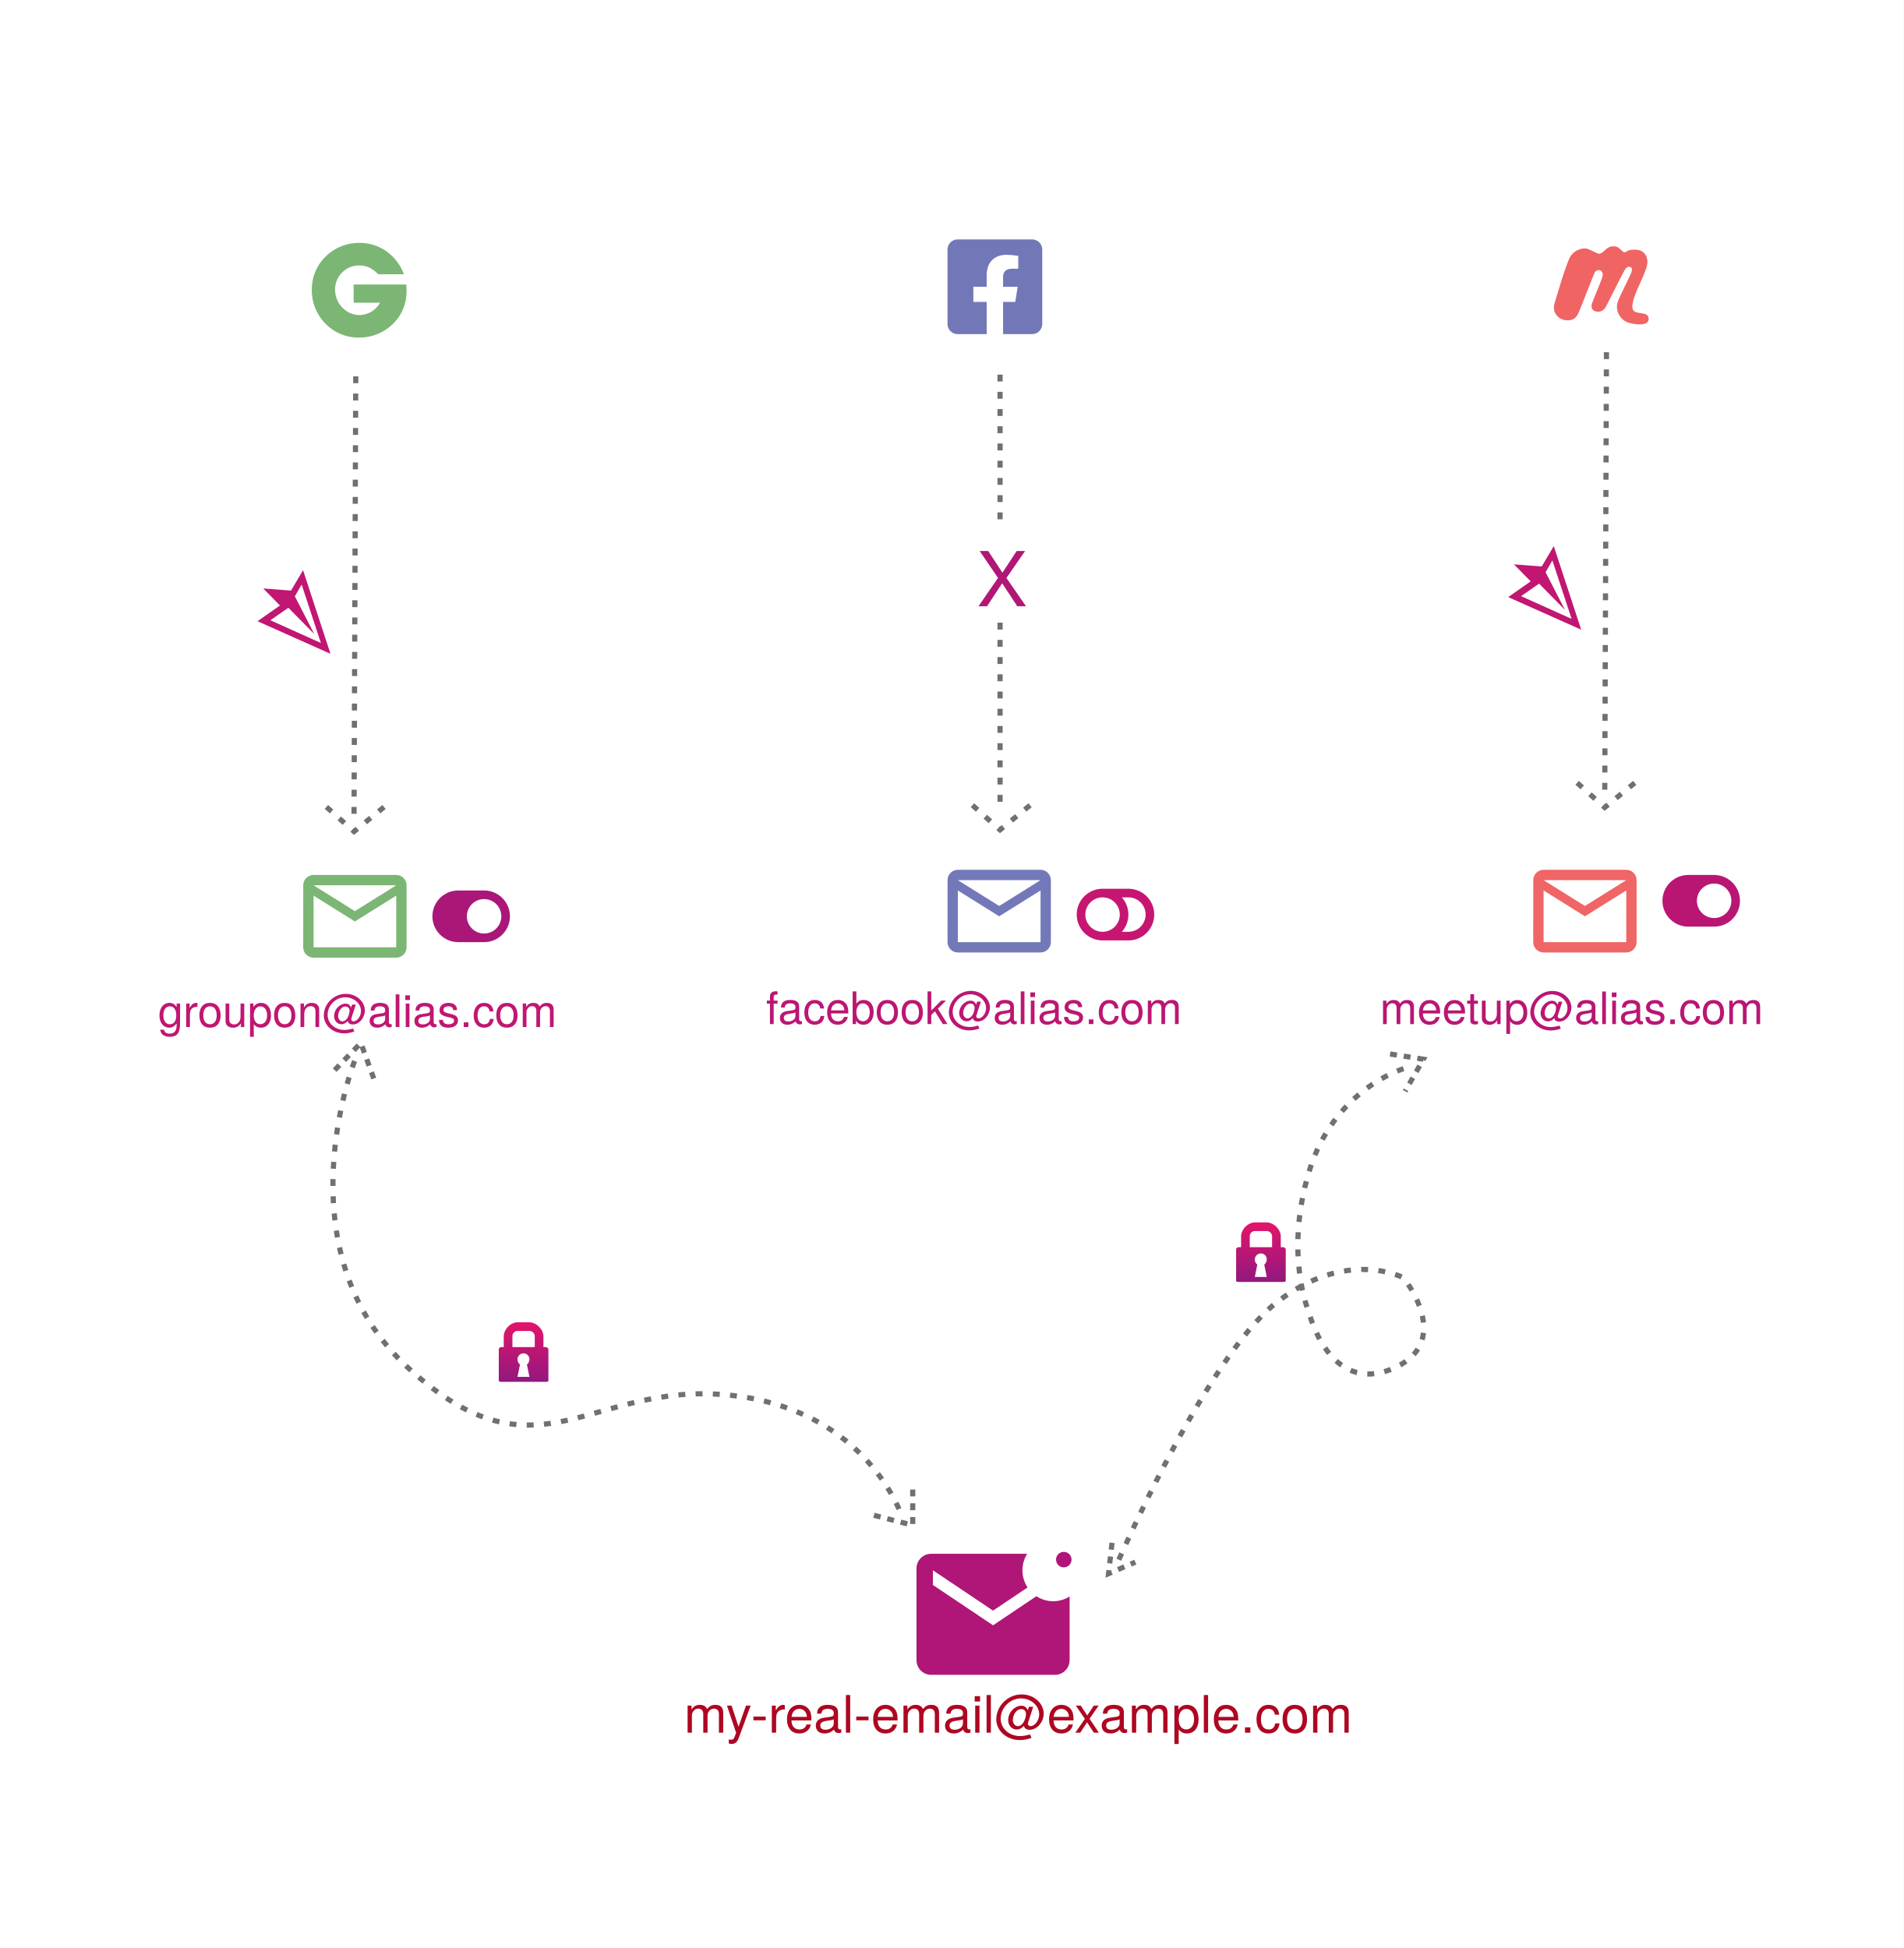
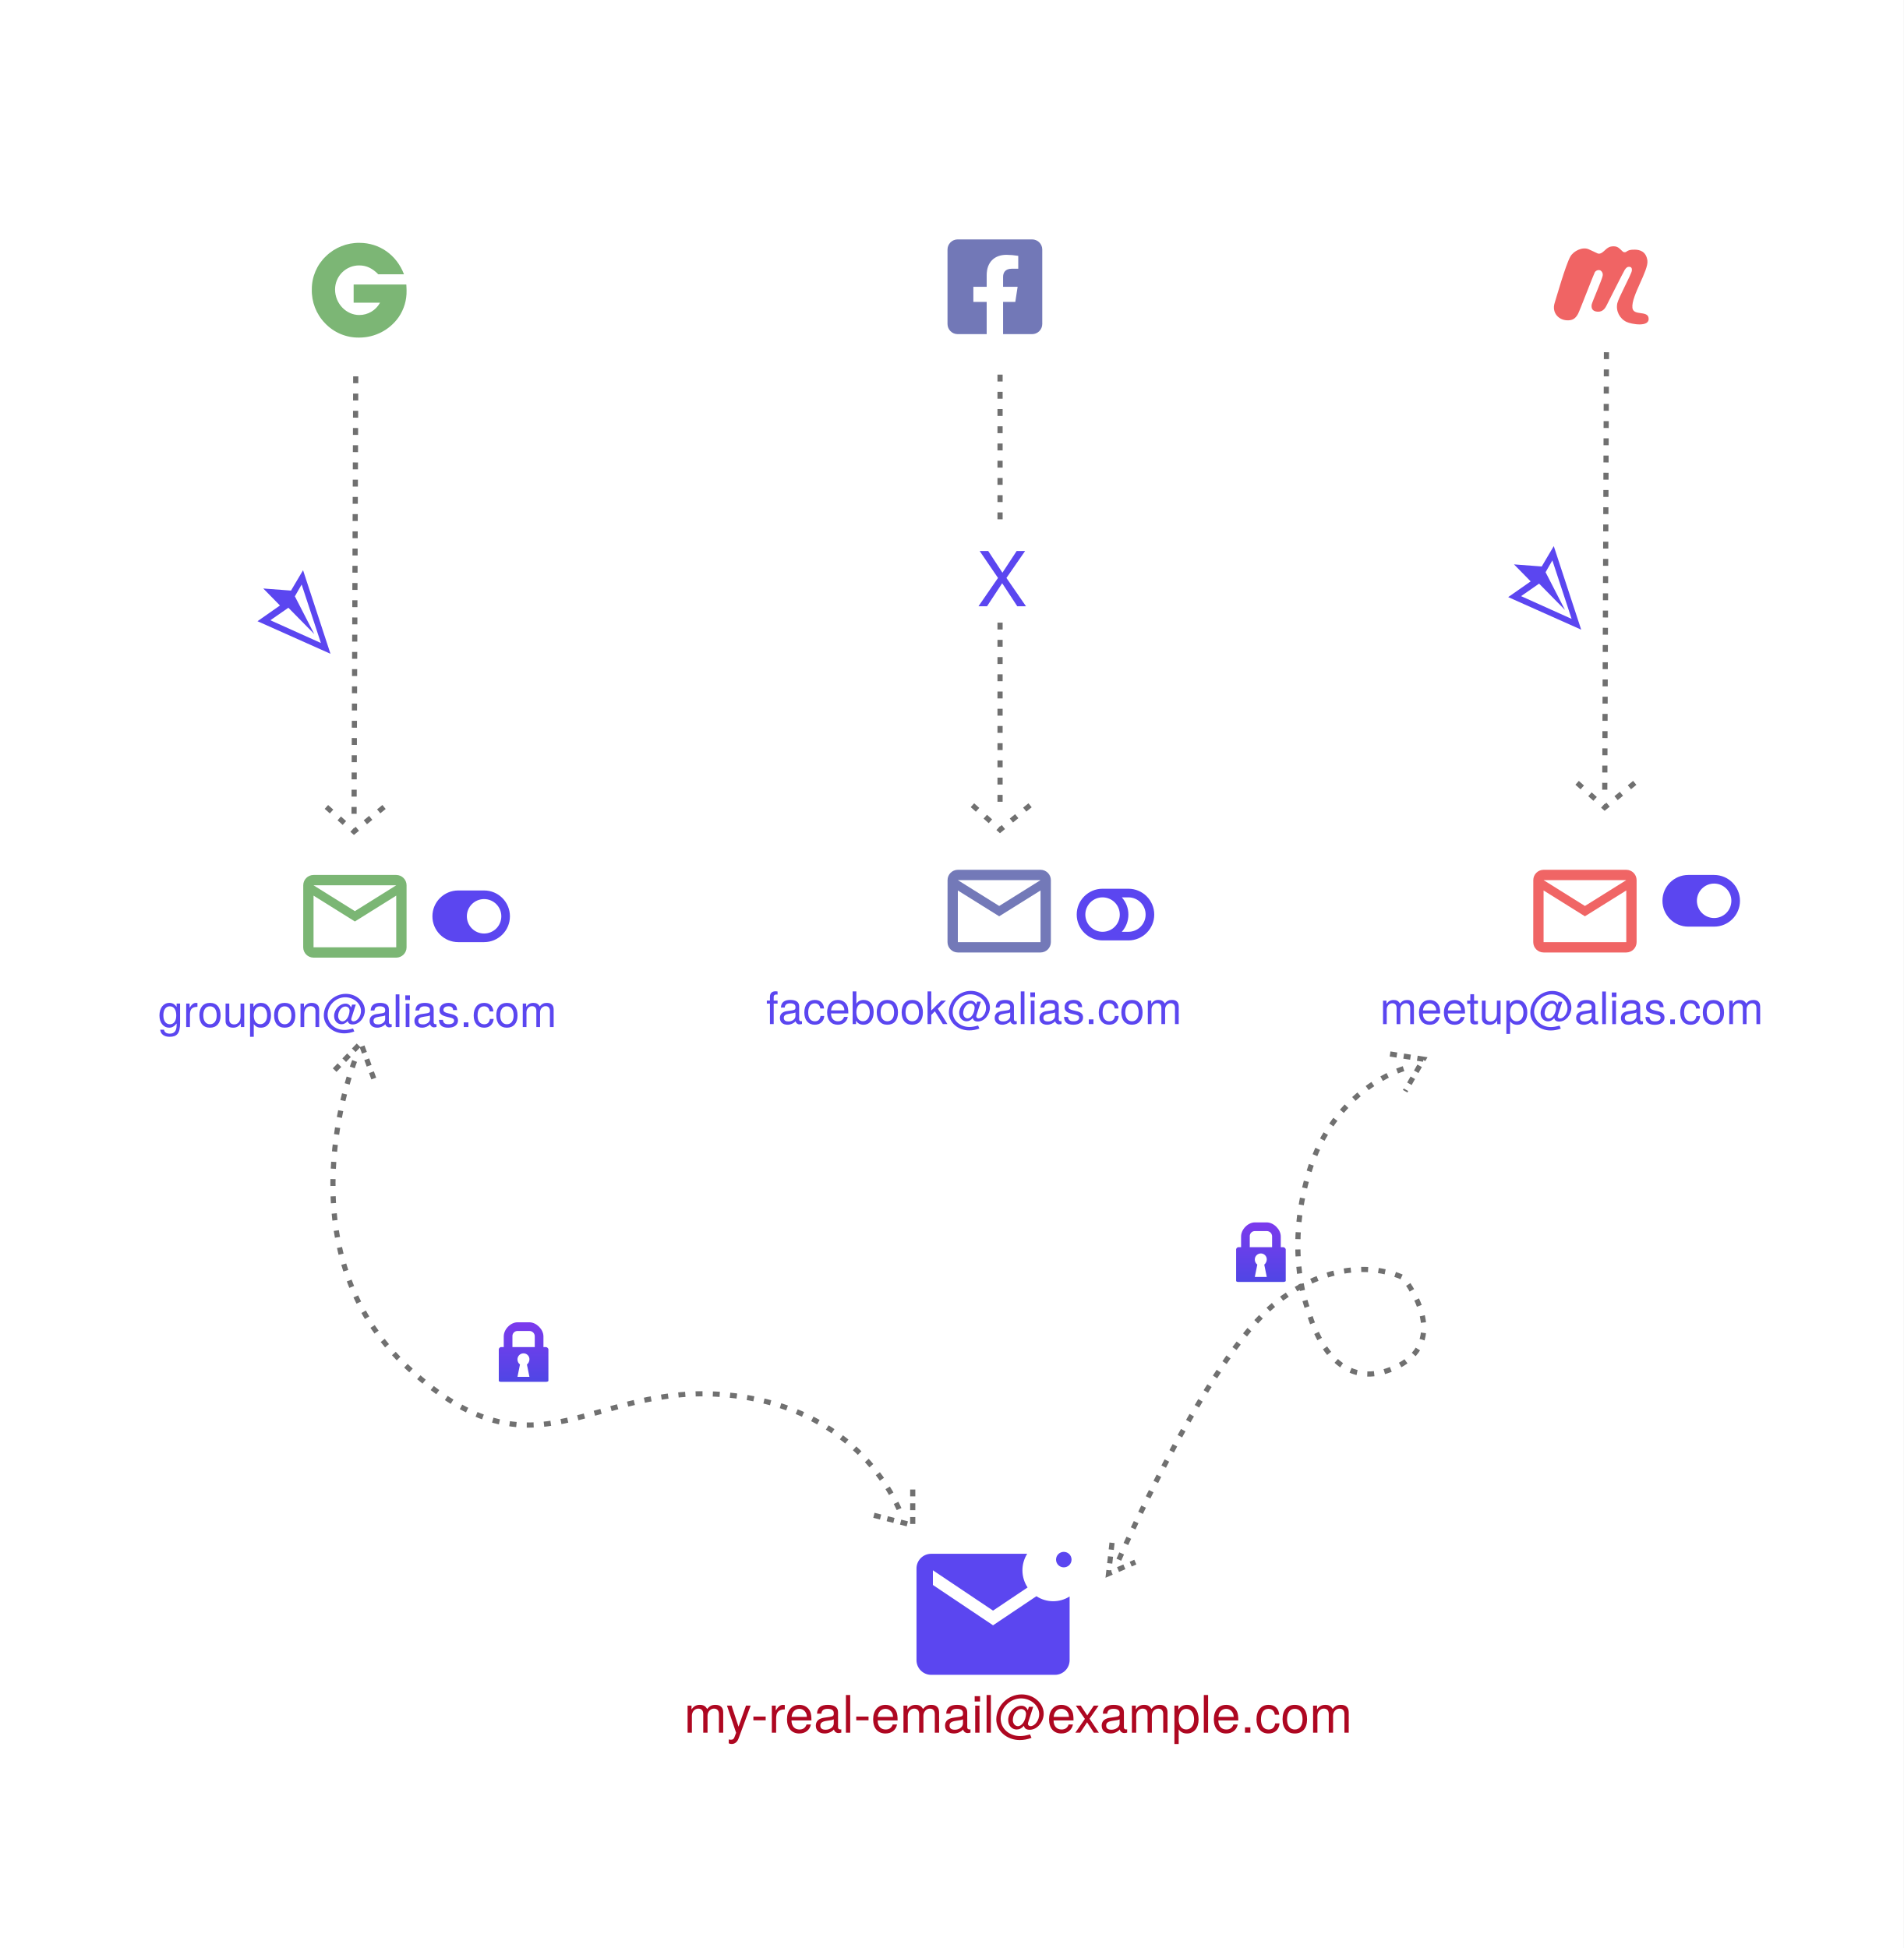
<svg xmlns="http://www.w3.org/2000/svg" width="1105" height="1131" viewBox="0 0 1105 1131">
  <defs>
    <linearGradient id="linear-gradient" x1="0.5" x2="0.5" y2="1" gradientUnits="objectBoundingBox">
-       <stop offset="0" stop-color="#e3156a" />
-       <stop offset="1" stop-color="#91187f" />
+       <stop offset="0" stop-color="#7c3aed" />
+       <stop offset="1" stop-color="#4f46e5" />
    </linearGradient>
    <clipPath id="clip-Artboard_3">
      <rect width="1105" height="1131" />
    </clipPath>
  </defs>
  <g id="Artboard_3" data-name="Artboard – 3" clip-path="url(#clip-Artboard_3)">
    <rect width="1105" height="1131" fill="#fff" />
    <path id="Icon_simple-groupon" data-name="Icon simple-groupon" d="M7.6,46.6A26.694,26.694,0,0,0,27.527,55,27.933,27.933,0,0,0,50.394,43.168,26.235,26.235,0,0,0,55,27.688c0-1.109-.073-2.305-.144-3.5H24.28V34.748H39.6A13.689,13.689,0,0,1,27.527,41.9c-7.4,0-14.036-6.472-14.036-14.889A13.963,13.963,0,0,1,27.527,13.1c4.226,0,7.689,1.716,11.025,5.131H53.494C49.2,6.919,39.151,0,27.69,0A27.308,27.308,0,0,0,8.142,7.812,26.319,26.319,0,0,0,0,26.936,27.257,27.257,0,0,0,7.6,46.6Z" transform="translate(181 141)" fill="rgba(66,150,56,0.69)" />
-     <text id="groupon_alias.com" data-name="groupon@alias.com" transform="translate(91.809 596.283)" fill="#c11672" font-size="26" font-family="HelveticaNeue, Helvetica Neue" opacity="0.997">
+     <text id="groupon_alias.com" data-name="groupon@alias.com" transform="translate(91.809 596.283)" fill="#5b46f0" font-size="26" font-family="HelveticaNeue, Helvetica Neue" opacity="0.997">
      <tspan x="0" y="0">groupon@alias.com</tspan>
    </text>
-     <text id="meetup_alias.com" data-name="meetup@alias.com" transform="translate(800.967 594.607)" fill="#b91674" font-size="26" font-family="HelveticaNeue, Helvetica Neue" opacity="0.997">
+     <text id="meetup_alias.com" data-name="meetup@alias.com" transform="translate(800.967 594.607)" fill="#5b46f0" font-size="26" font-family="HelveticaNeue, Helvetica Neue" opacity="0.997">
      <tspan x="0" y="0">meetup@alias.com</tspan>
    </text>
-     <text id="facebook_alias.com" data-name="facebook@alias.com" transform="translate(444.654 594.565)" fill="#bc1673" font-size="26" font-family="HelveticaNeue, Helvetica Neue" opacity="0.997">
+     <text id="facebook_alias.com" data-name="facebook@alias.com" transform="translate(444.654 594.565)" fill="#5b46f0" font-size="26" font-family="HelveticaNeue, Helvetica Neue" opacity="0.997">
      <tspan x="0" y="0">facebook@alias.com</tspan>
    </text>
    <path id="Icon_simple-meetup" data-name="Icon simple-meetup" d="M54.948,44.712c-.7-4.425-8.878-1.017-9.386-5.864-.717-6.87,9.51-21.676,8.7-27.435C53.546,6.245,50.044,5.157,47.01,5.1c-2.942-.046-3.719.417-4.716,1A1.772,1.772,0,0,1,39.746,6c-.765-.729-1.276-1.228-2.074-1.877a4.388,4.388,0,0,0-2.166-.905,7.109,7.109,0,0,0-3.419.383,9.429,9.429,0,0,0-2.351,1.716c-.74.649-2.628,2.745-4.379,1.968-.768-.332-3.341-1.618-5.207-2.418-3.582-1.551-8.759.962-10.624,4.276-2.78,4.925-8.25,24.3-9.084,26.846-1.854,5.734,2.365,10.4,8.041,10.138,2.411-.117,4.01-.985,5.527-3.754.88-1.588,9.118-23.115,9.735-24.16a2.7,2.7,0,0,1,3.185-1.089,2.916,2.916,0,0,1,1.331,3.256c-.312,2.051-6.116,15.191-6.35,16.671-.371,2.528.823,3.928,3.453,4.065,1.8.094,3.591-.543,5-3.231.8-1.494,9.966-19.859,10.775-21.087.894-1.343,1.611-1.785,2.528-1.737.708.034,1.831.22,1.554,2.328-.28,2.074-7.661,15.537-8.424,18.839a9.752,9.752,0,0,0,5.365,10.835c2.548,1.251,13.681,3.382,12.78-2.353Z" transform="translate(902 139.845)" fill="rgba(237,65,65,0.81)" />
    <path id="Icon_awesome-facebook-square" data-name="Icon awesome-facebook-square" d="M49.107,2.25H5.893A5.893,5.893,0,0,0,0,8.143V51.357A5.893,5.893,0,0,0,5.893,57.25h16.85v-18.7H15.008v-8.8h7.734V23.042c0-7.63,4.542-11.845,11.5-11.845a46.856,46.856,0,0,1,6.816.594V19.28H37.22c-3.782,0-4.962,2.347-4.962,4.755V29.75H40.7l-1.35,8.8H32.257v18.7h16.85A5.893,5.893,0,0,0,55,51.357V8.143A5.893,5.893,0,0,0,49.107,2.25Z" transform="translate(550 136.75)" fill="rgba(78,85,165,0.79)" />
-     <path id="Icon_awesome-toggle-on" data-name="Icon awesome-toggle-on" d="M30,4.5H15a15,15,0,1,0,0,30H30a15,15,0,1,0,0-30Zm0,25a10,10,0,1,1,10-10A9.994,9.994,0,0,1,30,29.5Z" transform="translate(251 512.5)" fill="#aa1778" />
-     <path id="Icon_awesome-toggle-on-2" data-name="Icon awesome-toggle-on" d="M30,4.5H15a15,15,0,1,0,0,30H30a15,15,0,1,0,0-30Zm0,25a10,10,0,1,1,10-10A9.994,9.994,0,0,1,30,29.5Z" transform="translate(965 503.5)" fill="#b91674" />
-     <path id="Icon_awesome-toggle-off" data-name="Icon awesome-toggle-off" d="M30,4.5H15a15,15,0,1,0,0,30H30a15,15,0,1,0,0-30ZM5,19.5a10,10,0,1,1,10,10A9.995,9.995,0,0,1,5,19.5Zm25,10H26.179a14.994,14.994,0,0,0,0-20H30a10,10,0,0,1,0,20Z" transform="translate(625 511.5)" fill="#c61671" />
+     <path id="Icon_awesome-toggle-on" data-name="Icon awesome-toggle-on" d="M30,4.5H15a15,15,0,1,0,0,30H30a15,15,0,1,0,0-30Zm0,25a10,10,0,1,1,10-10A9.994,9.994,0,0,1,30,29.5Z" transform="translate(251 512.5)" fill="#5b46f0" />
+     <path id="Icon_awesome-toggle-on-2" data-name="Icon awesome-toggle-on" d="M30,4.5H15a15,15,0,1,0,0,30H30a15,15,0,1,0,0-30Zm0,25a10,10,0,1,1,10-10A9.994,9.994,0,0,1,30,29.5Z" transform="translate(965 503.5)" fill="#5b46f0" />
+     <path id="Icon_awesome-toggle-off" data-name="Icon awesome-toggle-off" d="M30,4.5H15a15,15,0,1,0,0,30H30a15,15,0,1,0,0-30ZM5,19.5a10,10,0,1,1,10,10A9.995,9.995,0,0,1,5,19.5Zm25,10H26.179a14.994,14.994,0,0,0,0-20H30a10,10,0,0,1,0,20Z" transform="translate(625 511.5)" fill="#5b46f0" />
    <path id="Icon_material-mail-outline" data-name="Icon material-mail-outline" d="M57,6H9a5.992,5.992,0,0,0-5.97,6L3,48a6.018,6.018,0,0,0,6,6H57a6.018,6.018,0,0,0,6-6V12A6.018,6.018,0,0,0,57,6Zm0,42H9V18L33,33,57,18ZM33,27,9,12H57Z" transform="translate(173 502)" fill="#7bb674" />
    <path id="Icon_material-mail-outline-2" data-name="Icon material-mail-outline" d="M57,6H9a5.992,5.992,0,0,0-5.97,6L3,48a6.018,6.018,0,0,0,6,6H57a6.018,6.018,0,0,0,6-6V12A6.018,6.018,0,0,0,57,6Zm0,42H9V18L33,33,57,18ZM33,27,9,12H57Z" transform="translate(547 499)" fill="#7379b8" />
    <path id="Icon_material-mail-outline-3" data-name="Icon material-mail-outline" d="M57,6H9a5.992,5.992,0,0,0-5.97,6L3,48a6.018,6.018,0,0,0,6,6H57a6.018,6.018,0,0,0,6-6V12A6.018,6.018,0,0,0,57,6Zm0,42H9V18L33,33,57,18ZM33,27,9,12H57Z" transform="translate(887 499)" fill="#f06565" />
    <line id="Line_1" data-name="Line 1" x1="1" y2="258" transform="translate(205.5 218.5)" fill="none" stroke="#707070" stroke-width="3" stroke-dasharray="4 6" />
    <line id="Line_4" data-name="Line 4" x1="1" y2="258" transform="translate(931.5 204.5)" fill="none" stroke="#707070" stroke-width="3" stroke-dasharray="4 6" />
    <line id="Line_2" data-name="Line 2" y2="85" transform="translate(580.5 217.5)" fill="none" stroke="#707070" stroke-width="3" stroke-dasharray="4 6" />
    <line id="Line_3" data-name="Line 3" y2="108" transform="translate(580.5 361.5)" fill="none" stroke="#707070" stroke-width="3" stroke-dasharray="4 6" />
    <path id="Path_186" data-name="Path 186" d="M-164.529,1669.5l16.008,14.3,17.483-14.3" transform="translate(729 -1202)" fill="none" stroke="#707070" stroke-width="3" stroke-dasharray="4 6" />
    <path id="Path_191" data-name="Path 191" d="M-164.529,1669.5l16.008,14.3,17.483-14.3" transform="translate(354 -1201)" fill="none" stroke="#707070" stroke-width="3" stroke-dasharray="4 6" />
    <path id="Path_192" data-name="Path 192" d="M-164.529,1669.5l16.008,14.3,17.483-14.3" transform="translate(1080 -1215)" fill="none" stroke="#707070" stroke-width="3" stroke-dasharray="4 6" />
-     <path id="Icon_ionic-md-paper-plane" data-name="Icon ionic-md-paper-plane" d="M3.375,27.487l12.862,4.825,1.6,16.064,8.037-11.25,11.25,11.25,11.25-45Zm31.9,13.63-8.968-9.032L38.737,14.625,19.125,29.531l-7.431-2.683,31.478-16.9Z" transform="matrix(-0.174, 0.985, -0.985, -0.174, 203.577, 332.524)" fill="#c11672" />
-     <path id="Icon_ionic-md-paper-plane-2" data-name="Icon ionic-md-paper-plane" d="M3.375,27.487l12.862,4.825,1.6,16.064,8.037-11.25,11.25,11.25,11.25-45Zm31.9,13.63-8.968-9.032L38.737,14.625,19.125,29.531l-7.431-2.683,31.478-16.9Z" transform="matrix(-0.174, 0.985, -0.985, -0.174, 929.577, 318.524)" fill="#c11672" />
+     <path id="Icon_ionic-md-paper-plane" data-name="Icon ionic-md-paper-plane" d="M3.375,27.487l12.862,4.825,1.6,16.064,8.037-11.25,11.25,11.25,11.25-45Zm31.9,13.63-8.968-9.032L38.737,14.625,19.125,29.531l-7.431-2.683,31.478-16.9Z" transform="matrix(-0.174, 0.985, -0.985, -0.174, 203.577, 332.524)" fill="#5b46f0" />
+     <path id="Icon_ionic-md-paper-plane-2" data-name="Icon ionic-md-paper-plane" d="M3.375,27.487l12.862,4.825,1.6,16.064,8.037-11.25,11.25,11.25,11.25-45Zm31.9,13.63-8.968-9.032L38.737,14.625,19.125,29.531l-7.431-2.683,31.478-16.9Z" transform="matrix(-0.174, 0.985, -0.985, -0.174, 929.577, 318.524)" fill="#5b46f0" />
    <g id="Icon_ionic-md-mail-unread" data-name="Icon ionic-md-mail-unread" transform="translate(529.75 896.5)">
-       <path id="Path_187" data-name="Path 187" d="M34.875,9a4.5,4.5,0,1,1-4.5-4.5,4.5,4.5,0,0,1,4.5,4.5Z" transform="translate(57.375)" fill="#af1677" />
-       <path id="Path_188" data-name="Path 188" d="M71.852,30.254,46.681,47.139,11.771,23.727V15.205l34.91,23.411L66.735,25.164A18.039,18.039,0,0,1,66.5,5.625H10.72a8.517,8.517,0,0,0-8.47,8.522V67.376A8.517,8.517,0,0,0,10.72,75.9H82.662a8.517,8.517,0,0,0,8.47-8.522V30.393a17.762,17.762,0,0,1-19.28-.14Z" transform="translate(0 0)" fill="#af1677" />
+       <path id="Path_187" data-name="Path 187" d="M34.875,9a4.5,4.5,0,1,1-4.5-4.5,4.5,4.5,0,0,1,4.5,4.5Z" transform="translate(57.375)" fill="#5b46f0" />
+       <path id="Path_188" data-name="Path 188" d="M71.852,30.254,46.681,47.139,11.771,23.727V15.205l34.91,23.411L66.735,25.164A18.039,18.039,0,0,1,66.5,5.625H10.72a8.517,8.517,0,0,0-8.47,8.522V67.376A8.517,8.517,0,0,0,10.72,75.9H82.662a8.517,8.517,0,0,0,8.47-8.522V30.393a17.762,17.762,0,0,1-19.28-.14Z" transform="translate(0 0)" fill="#5b46f0" />
    </g>
    <path id="Path_189" data-name="Path 189" d="M-147.165,1816s-43.6,110.247,31.553,178.6,104.424,7.328,185.53,15.373S171,2081.49,171,2081.49" transform="translate(353 -1200)" fill="none" stroke="#707070" stroke-width="3" stroke-dasharray="4 6" />
    <path id="Path_190" data-name="Path 190" d="M152,2079.774l22.535,5.764v-20.9" transform="translate(355.277 -1200)" fill="none" stroke="#707070" stroke-width="3" stroke-dasharray="4 4" />
-     <text id="X" transform="translate(567 352)" fill="#b11777" font-size="44" font-family="HelveticaNeue, Helvetica Neue">
+     <text id="X" transform="translate(567 352)" fill="#5b46f0" font-size="44" font-family="HelveticaNeue, Helvetica Neue">
      <tspan x="0" y="0">X</tspan>
    </text>
    <text id="my-real-email_example.com" data-name="my-real-email@example.com" transform="translate(397 1006)" fill="#ae0721" font-size="30" font-family="HelveticaNeue, Helvetica Neue">
      <tspan x="0" y="0">my-real-email@example.com</tspan>
    </text>
    <path id="Icon_map-locksmith" data-name="Icon map-locksmith" d="M31.075,15.12H29.52V8.9c0-4.088-4.1-8.185-8.189-8.185H14.5C10.418.72,6.48,4.817,6.48,8.9V15.12H4.759a1.544,1.544,0,0,0-1.159,1.2v18.33c0,.431.672.635,1.159.635H31.075c.489,0,1.325-.2,1.325-.635V16.315a1.76,1.76,0,0,0-1.325-1.2ZM21.393,32.4H14.445L15.9,25.224a3.723,3.723,0,0,1-1.458-2.956,3.527,3.527,0,0,1,3.474-3.524,3.428,3.428,0,0,1,3.475,3.406,4,4,0,0,1-1.457,3.094ZM24.48,15.12H11.52V8.9A2.944,2.944,0,0,1,14.574,5.76h6.688A3.076,3.076,0,0,1,24.48,8.9Z" transform="translate(285.93 767)" fill="url(#linear-gradient)" />
    <path id="Icon_map-locksmith-2" data-name="Icon map-locksmith" d="M31.075,15.12H29.52V8.9c0-4.088-4.1-8.185-8.189-8.185H14.5C10.418.72,6.48,4.817,6.48,8.9V15.12H4.759a1.544,1.544,0,0,0-1.159,1.2v18.33c0,.431.672.635,1.159.635H31.075c.489,0,1.325-.2,1.325-.635V16.315a1.76,1.76,0,0,0-1.325-1.2ZM21.393,32.4H14.445L15.9,25.224a3.723,3.723,0,0,1-1.458-2.956,3.527,3.527,0,0,1,3.474-3.524,3.428,3.428,0,0,1,3.475,3.406,4,4,0,0,1-1.457,3.094ZM24.48,15.12H11.52V8.9A2.944,2.944,0,0,1,14.574,5.76h6.688A3.076,3.076,0,0,1,24.48,8.9Z" transform="translate(713.93 709)" fill="url(#linear-gradient)" />
    <path id="Path_195" data-name="Path 195" d="M852.538,1776.159s-40.43,11.784-54.916,60,0,81.47,0,81.47,11.734,48.231,48.454,32.742,6.461-52.778,6.461-52.778-32.971-17.76-73.978,14.531-92.788,152.565-92.788,152.565" transform="translate(-37.825 -1155.685)" fill="none" stroke="#707070" stroke-width="3" stroke-dasharray="4 6" />
    <path id="Path_196" data-name="Path 196" d="M294.5,2009.748l-2.011,17.9,15.542-6.695" transform="translate(351 -1114)" fill="none" stroke="#707070" stroke-width="3" stroke-dasharray="4 4" />
    <path id="Path_197" data-name="Path 197" d="M-159.743,1740.307l15.2-15.786,7.495,20.667" transform="translate(354 -1119)" fill="none" stroke="#707070" stroke-width="3" stroke-dasharray="4 4" />
    <path id="Path_198" data-name="Path 198" d="M453.9,1730.937l19.345,3.03-10.607,18.592" transform="translate(353 -1119)" fill="none" stroke="#707070" stroke-width="3" stroke-dasharray="4 4" />
  </g>
</svg>
